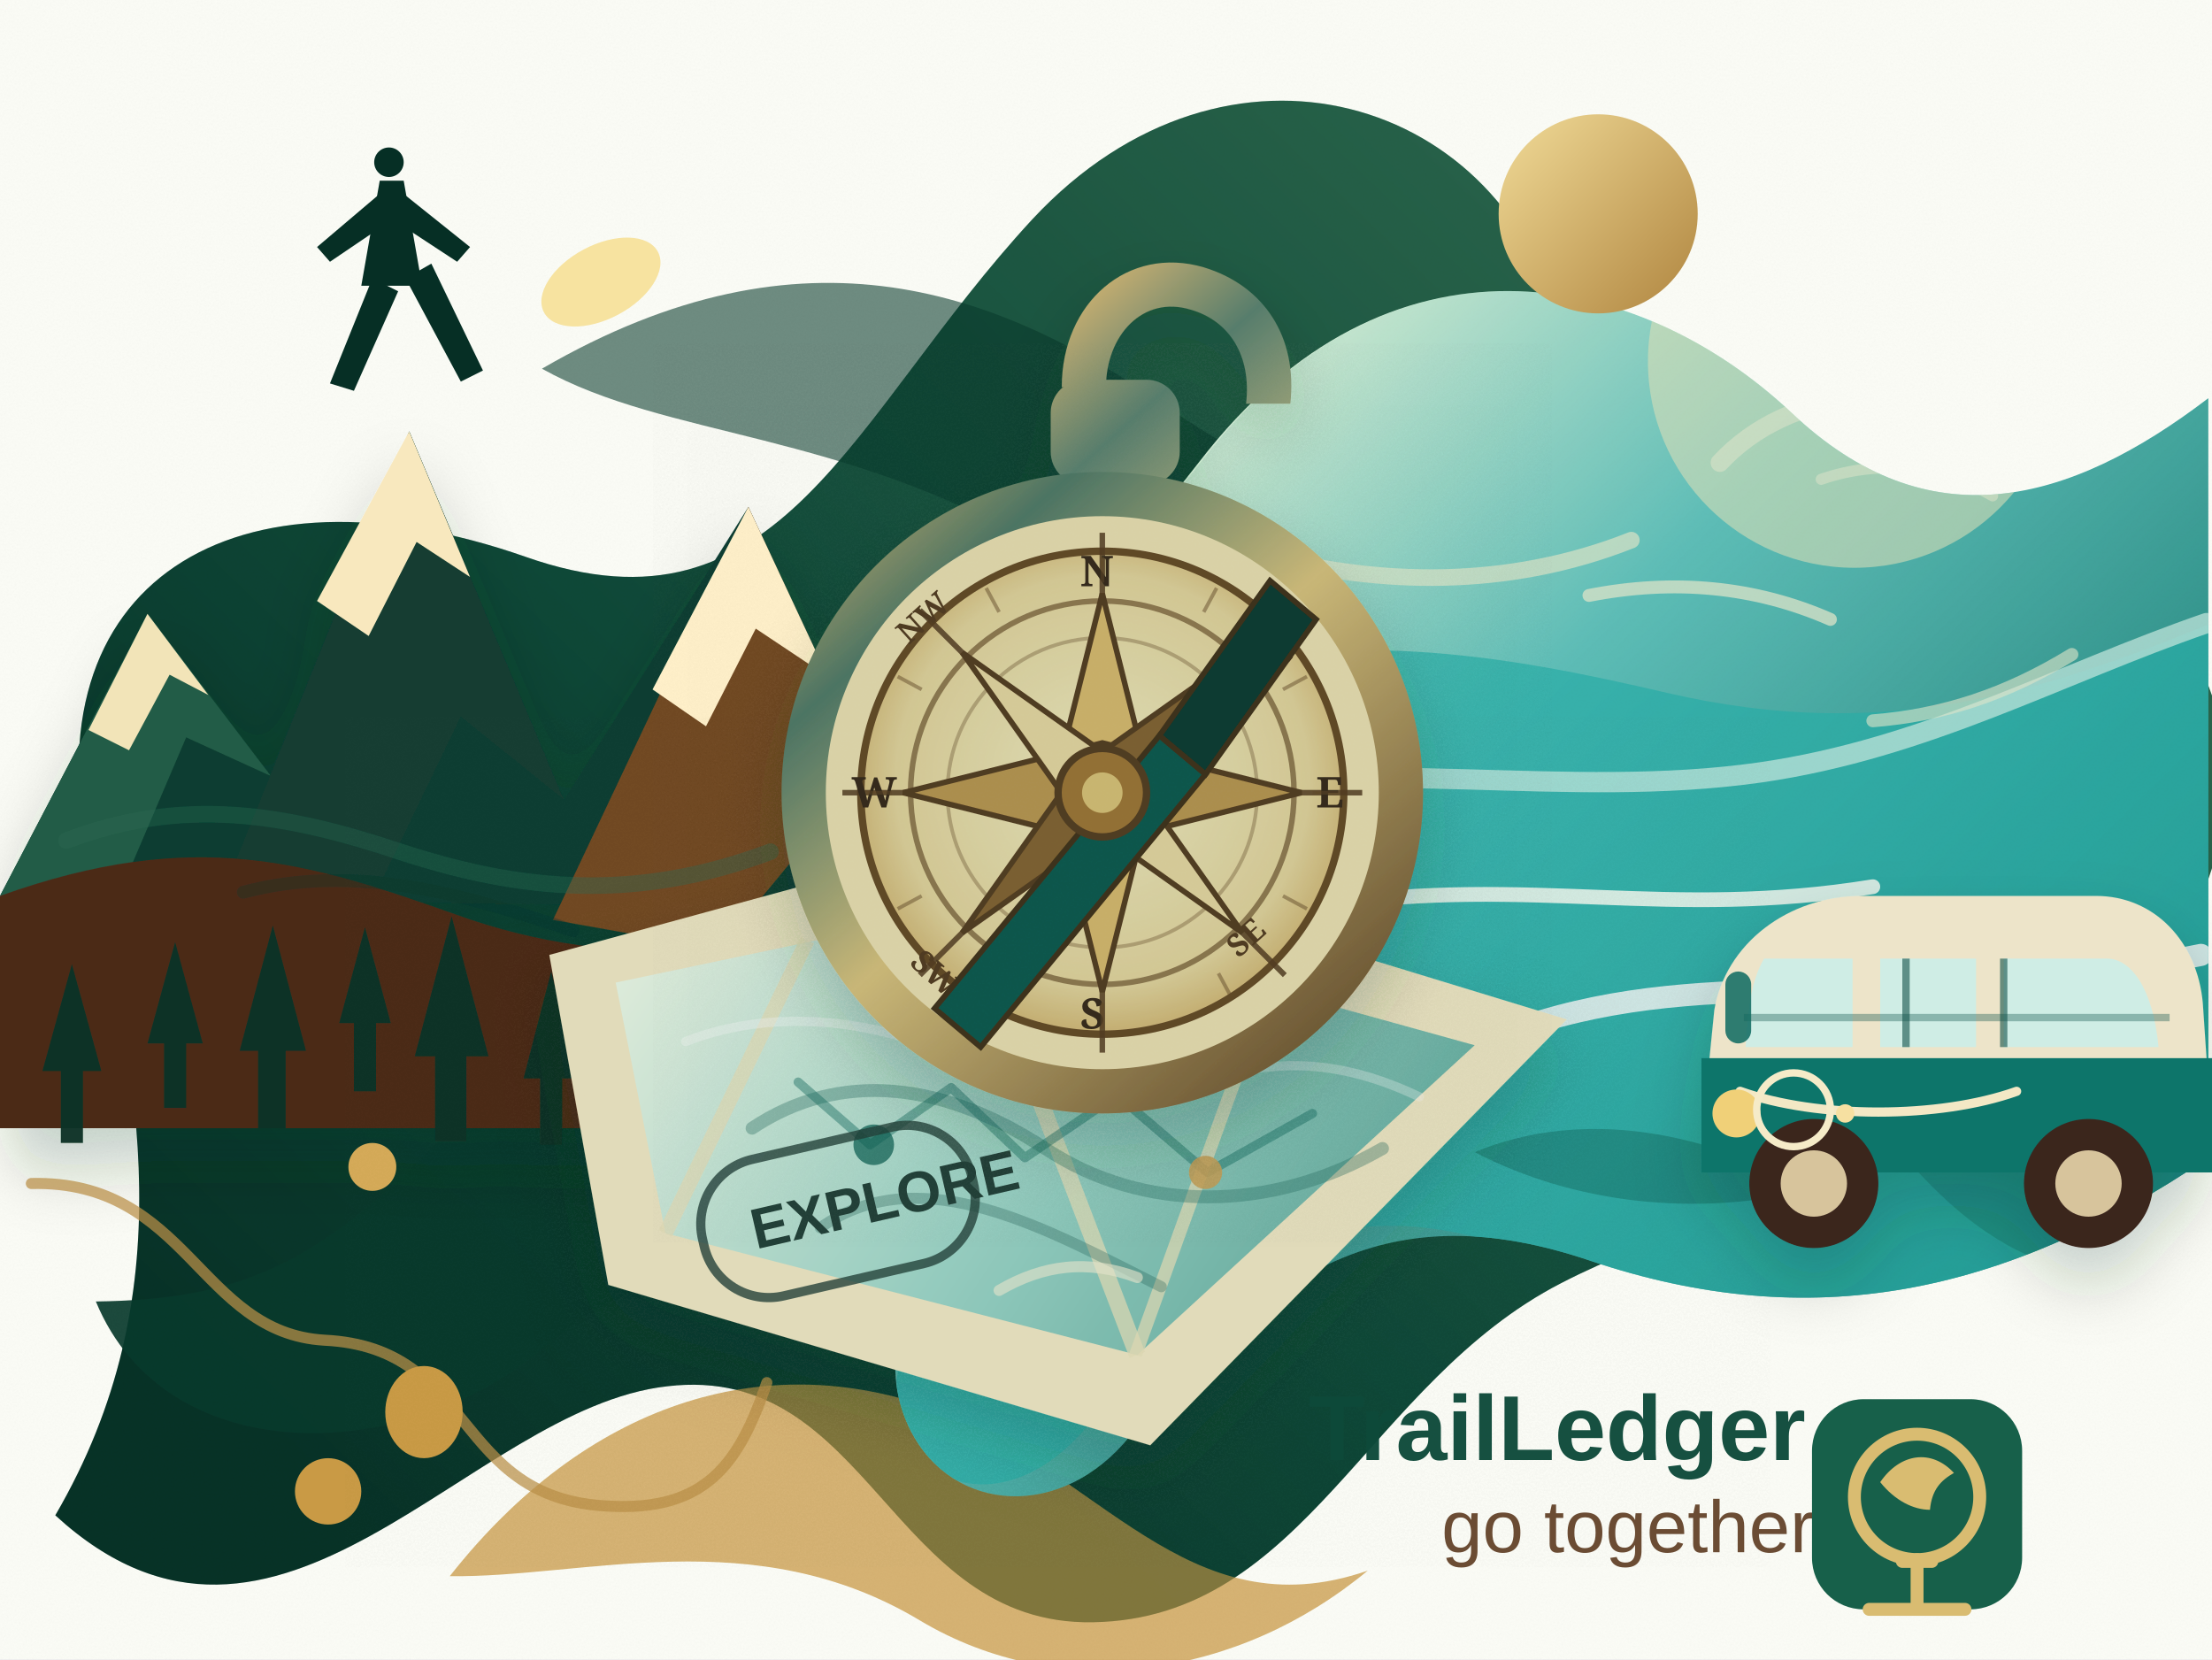
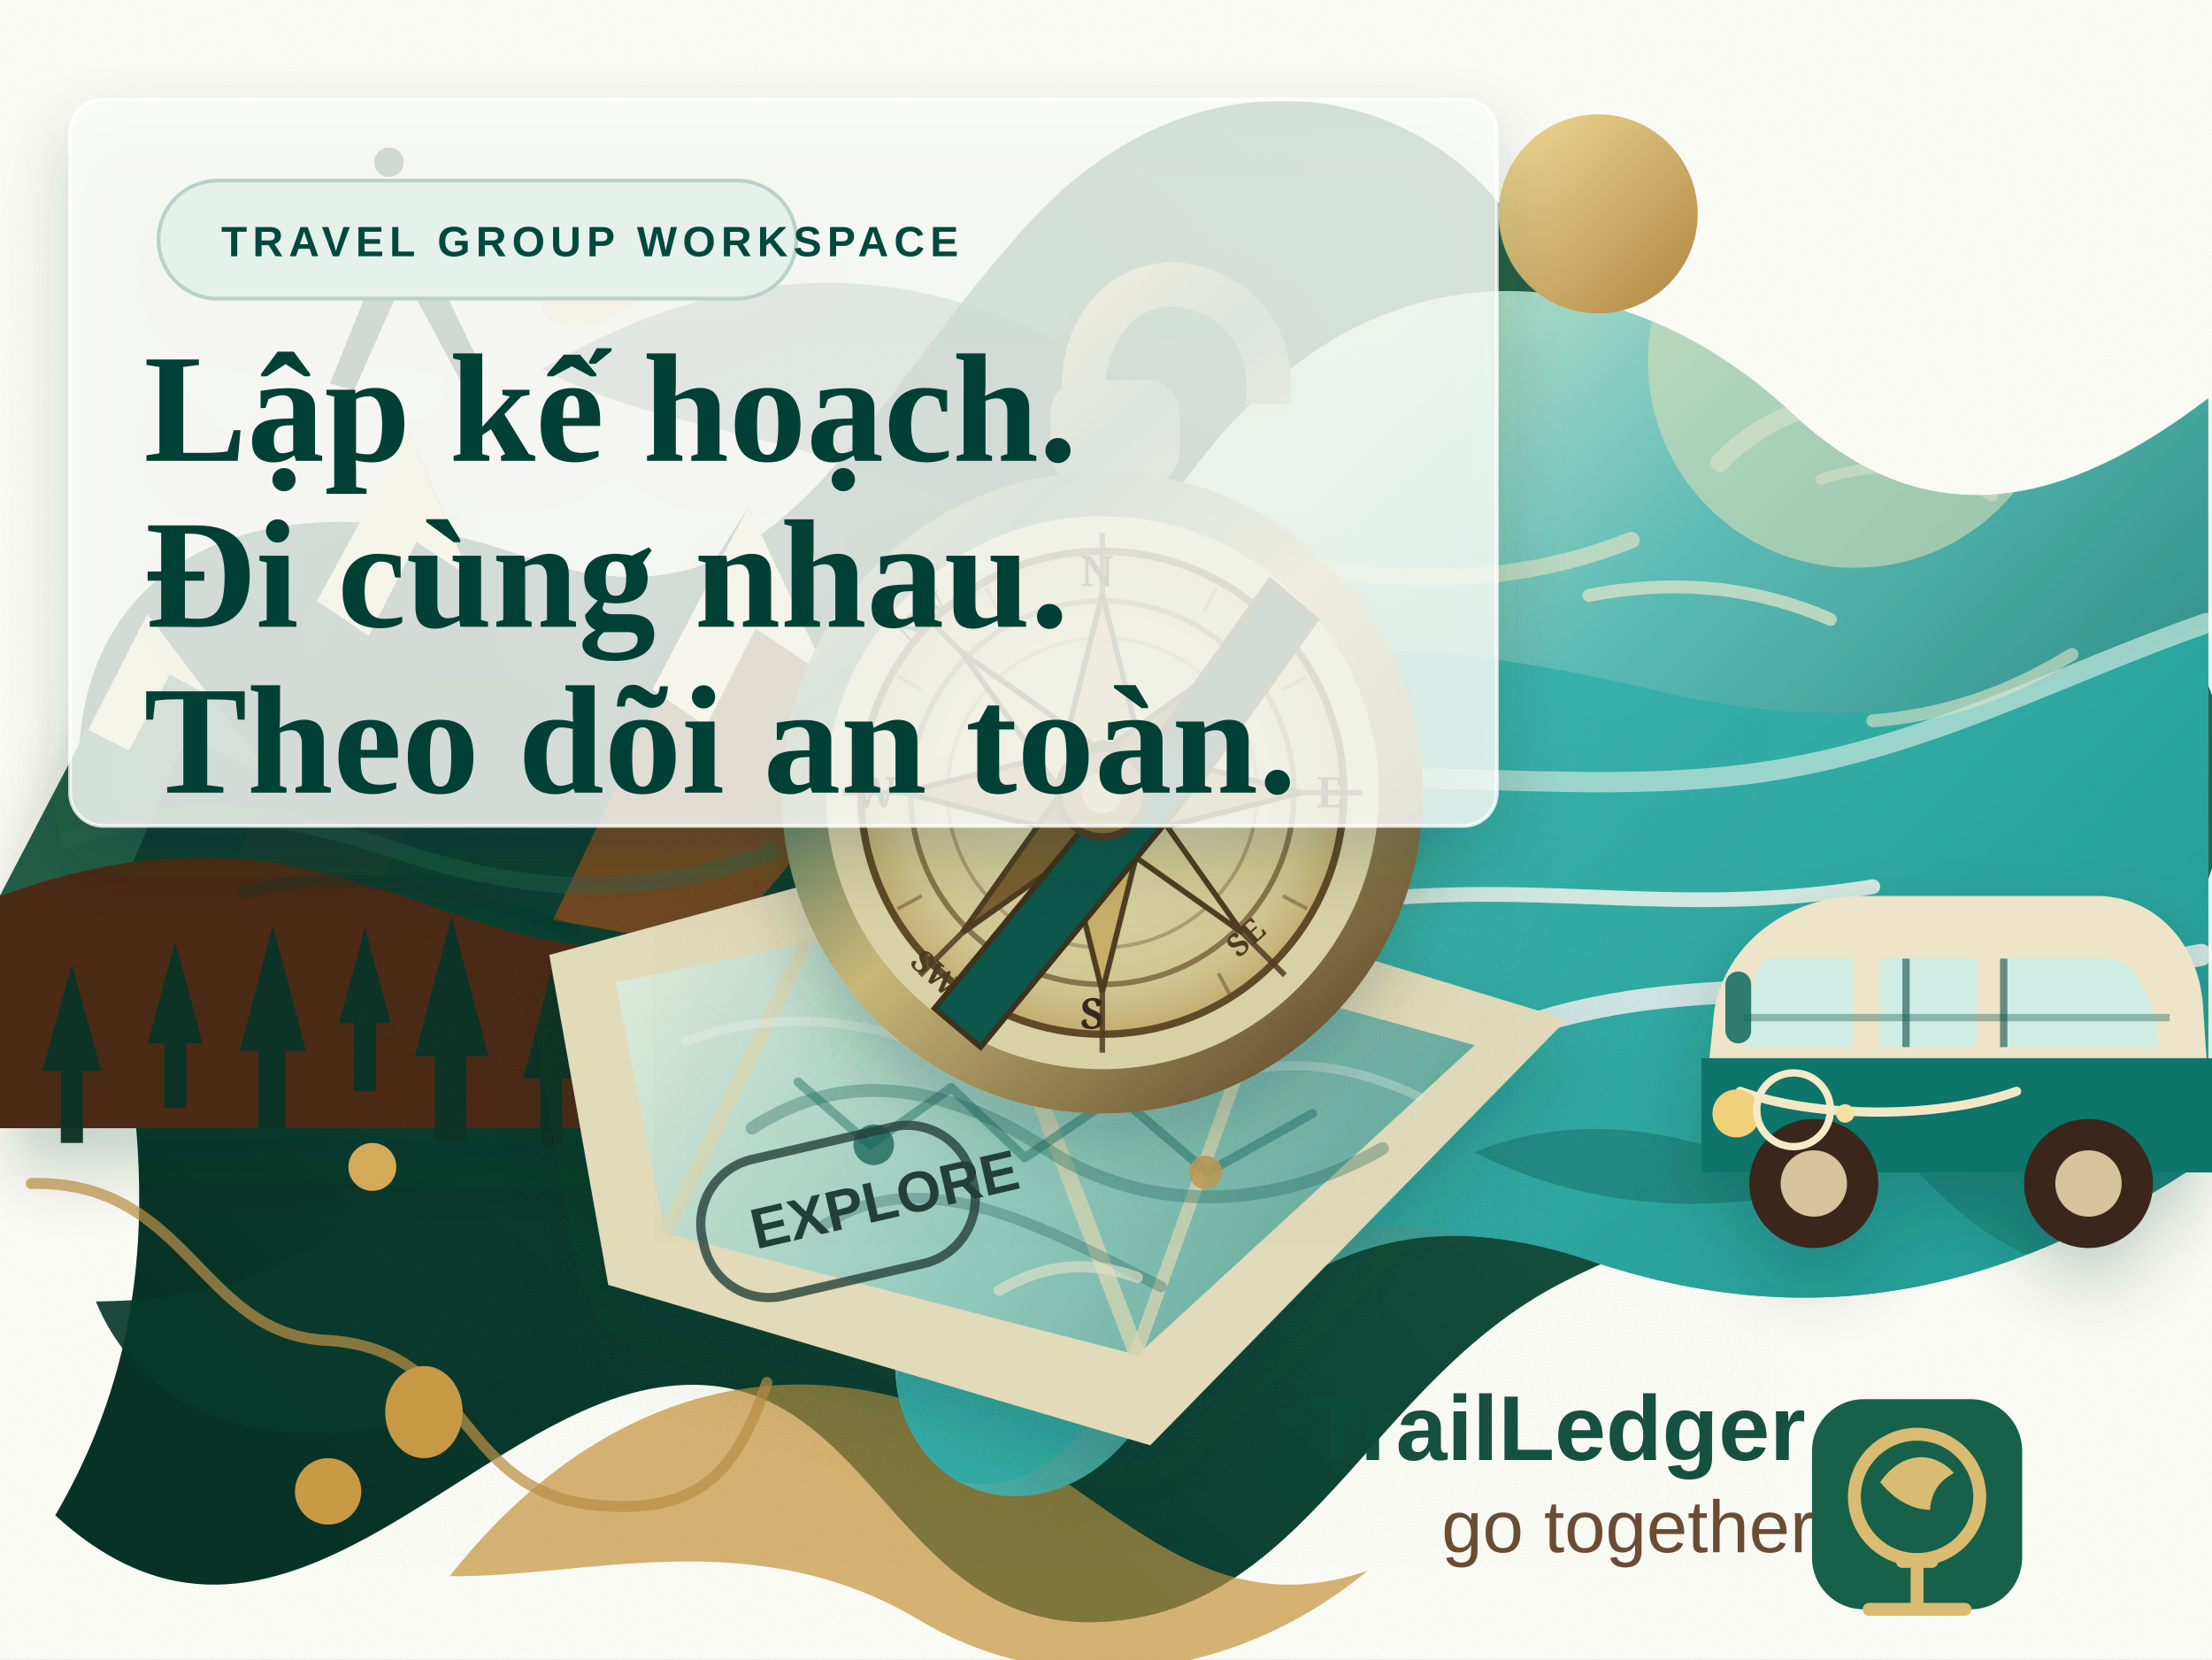
<svg xmlns="http://www.w3.org/2000/svg" width="100%" height="100%" viewBox="0 0 1200 900" preserveAspectRatio="xMidYMid meet" fill="none" style="display:block;background:#FBFCF6">
  <defs>
    <linearGradient id="deepForest" x1="120" y1="760" x2="815" y2="40" gradientUnits="userSpaceOnUse">
      <stop stop-color="#062F25" />
      <stop offset=".45" stop-color="#0F4A39" />
      <stop offset="1" stop-color="#2F6B50" />
    </linearGradient>
    <linearGradient id="sea" x1="705" y1="206" x2="1138" y2="650" gradientUnits="userSpaceOnUse">
      <stop stop-color="#D9F5DD" />
      <stop offset=".34" stop-color="#68C9C3" />
      <stop offset="1" stop-color="#177B72" />
    </linearGradient>
    <linearGradient id="gold" x1="770" y1="86" x2="902" y2="215" gradientUnits="userSpaceOnUse">
      <stop stop-color="#F7E3A0" />
      <stop offset="1" stop-color="#A87B35" />
    </linearGradient>
    <linearGradient id="paper" x1="368" y1="474" x2="813" y2="766" gradientUnits="userSpaceOnUse">
      <stop stop-color="#EFF9E8" />
      <stop offset=".46" stop-color="#9ED6C9" />
      <stop offset="1" stop-color="#4F9E91" />
    </linearGradient>
    <radialGradient id="compassFace" cx="0" cy="0" r="1" gradientUnits="userSpaceOnUse" gradientTransform="translate(598 424) rotate(90) scale(156)">
      <stop stop-color="#FFF5C9" />
      <stop offset=".72" stop-color="#F1DCA3" />
      <stop offset="1" stop-color="#D4A95C" />
    </radialGradient>
    <linearGradient id="metal" x1="458" y1="263" x2="746" y2="585" gradientUnits="userSpaceOnUse">
      <stop stop-color="#D6B571" />
      <stop offset=".18" stop-color="#577D6C" />
      <stop offset=".48" stop-color="#E7CA83" />
      <stop offset="1" stop-color="#694827" />
    </linearGradient>
    <filter id="softShadow" x="-20%" y="-20%" width="140%" height="150%" color-interpolation-filters="sRGB">
      <feDropShadow dx="0" dy="18" stdDeviation="18" flood-color="#092E25" flood-opacity=".22" />
    </filter>
    <filter id="grain" x="-20%" y="-20%" width="140%" height="140%" color-interpolation-filters="sRGB">
      <feTurbulence type="fractalNoise" baseFrequency=".92" numOctaves="2" seed="12" />
      <feColorMatrix type="saturate" values="0" />
      <feComponentTransfer>
        <feFuncA type="table" tableValues="0 .16" />
      </feComponentTransfer>
      <feBlend mode="multiply" in2="SourceGraphic" />
    </filter>
    <clipPath id="seaClip">
      <path d="M651 250C753 118 888 145 972 224C1046 294 1122 274 1198 216V628C1087 703 982 724 863 684C754 647 689 688 613 779C576 825 517 821 494 776C469 727 505 669 537 631C588 570 578 500 563 443C544 372 595 322 651 250Z" />
    </clipPath>
    <style>
      svg { background: #FBFCF6; }
      #blob, #seaGroup, #mapGroup, #compassGroup, #vanGroup, #goldDotA, #goldDotB, #hiker {
        transform-box: fill-box;
        transform-origin: center;
      }
      #blob { animation: blobFloat 12s ease-in-out infinite; }
      #seaGroup { animation: seaDrift 10s ease-in-out infinite; }
      #mapGroup { animation: mapFloat 8s ease-in-out infinite; }
      #compassGroup { animation: compassFloat 6.5s ease-in-out infinite; }
      #needle { animation: needlePulse 5.8s ease-in-out infinite; transform-box: fill-box; transform-origin: center; }
      #vanGroup { animation: vanRide 6s ease-in-out infinite; }
      #goldDotA { animation: dotWander 7s ease-in-out infinite; }
      #goldDotB { animation: dotPulse 5.5s ease-in-out infinite; }
      #routeLine { stroke-dasharray: 620; stroke-dashoffset: 0; animation: routeGlow 6.2s ease-in-out infinite; }
      #hiker { animation: hikerWave 4.2s ease-in-out infinite; }
      @keyframes blobFloat {
        0%,100% { transform: translate(0,0) scale(1); }
        50% { transform: translate(12px,-10px) scale(1.018); }
      }
      @keyframes seaDrift {
        0%,100% { transform: translate(0,0); }
        50% { transform: translate(20px,-8px); }
      }
      @keyframes mapFloat {
        0%,100% { transform: translate(0,0) rotate(-7deg); }
        50% { transform: translate(8px,-14px) rotate(-4deg); }
      }
      @keyframes compassFloat {
        0%,100% { transform: translate(0,0) rotate(-1deg); }
        50% { transform: translate(0,-12px) rotate(2.4deg); }
      }
      @keyframes needlePulse {
        0%,100% { transform: rotate(-2deg); }
        50% { transform: rotate(8deg); }
      }
      @keyframes vanRide {
        0%,100% { transform: translate(0,0) rotate(0); }
        48% { transform: translate(-22px,-6px) rotate(-1deg); }
        74% { transform: translate(-12px,4px) rotate(.8deg); }
      }
      @keyframes dotWander {
        0%,100% { transform: translate(0,0) rotate(-18deg); }
        50% { transform: translate(16px,-16px) rotate(-8deg); }
      }
      @keyframes dotPulse {
        0%,100% { transform: scale(1); opacity:.92; }
        50% { transform: scale(1.08); opacity:1; }
      }
      @keyframes routeGlow {
        0%,100% { stroke-dashoffset: 0; opacity:.62; }
        50% { stroke-dashoffset: 95; opacity:.95; }
      }
      @keyframes hikerWave {
        0%,100% { transform: translate(0,0) rotate(-4deg); }
        50% { transform: translate(0,-9px) rotate(5deg); }
      }
      @media (prefers-reduced-motion: reduce) {
        * { animation: none !important; }
      }
    </style>
  </defs>
  <rect width="1200" height="900" fill="#FBFCF6" />
  <g id="blob">
    <path d="M30 822C100 702 75 586 49 470C14 315 128 247 285 302C424 351 461 226 560 119C666 5 818 53 847 180C870 280 963 271 1076 285C1214 302 1254 451 1145 557C1047 651 950 643 847 696C742 750 708 878 593 880C483 882 472 739 362 752C254 764 151 933 30 822Z" fill="url(#deepForest)" />
    <path d="M244 855C318 761 414 731 506 764C596 797 644 886 742 852C672 910 576 925 499 879C409 825 317 856 244 855Z" fill="#C99A45" opacity=".75" />
    <path d="M235 622C170 687 128 705 52 706C90 798 219 795 294 732C352 684 399 681 451 708C420 632 316 544 235 622Z" fill="#07382B" opacity=".92" />
    <path d="M294 200C437 117 543 158 635 222C745 298 835 287 934 232C844 346 696 373 567 298C455 233 362 238 294 200Z" fill="#07382B" opacity=".58" />
    <path d="M30 822C100 702 75 586 49 470C14 315 128 247 285 302C424 351 461 226 560 119C666 5 818 53 847 180C870 280 963 271 1076 285C1214 302 1254 451 1145 557C1047 651 950 643 847 696C742 750 708 878 593 880C483 882 472 739 362 752C254 764 151 933 30 822Z" fill="#0A3F31" opacity=".18" filter="url(#grain)" />
  </g>
  <g id="seaGroup" clip-path="url(#seaClip)">
    <path d="M651 250C753 118 888 145 972 224C1046 294 1122 274 1198 216V628C1087 703 982 724 863 684C754 647 689 688 613 779C576 825 517 821 494 776C469 727 505 669 537 631C588 570 578 500 563 443C544 372 595 322 651 250Z" fill="url(#sea)" />
    <circle cx="1006" cy="196" r="112" fill="#F7EFC5" opacity=".58" />
    <path d="M618 368C730 340 815 355 905 376C1022 403 1107 376 1200 338V658C1065 731 941 721 829 680C724 641 664 680 592 771C551 823 496 812 487 763C480 720 526 670 561 629C611 570 596 496 583 440C576 408 589 386 618 368Z" fill="#2EB7B1" opacity=".72" />
    <path d="M627 431C742 410 850 434 955 419C1045 406 1116 366 1197 338" stroke="#DDF8EE" stroke-width="11" stroke-linecap="round" opacity=".72" />
    <path d="M718 491C832 475 905 499 1016 481" stroke="#F6FFF7" stroke-width="8" stroke-linecap="round" opacity=".95" />
    <path d="M836 554C940 523 1033 551 1194 518" stroke="#FFFFFF" stroke-width="12" stroke-linecap="round" opacity=".88" />
    <path d="M689 302C747 317 817 320 885 293" stroke="#F5F3D4" stroke-width="9" stroke-linecap="round" opacity=".7" />
    <path d="M862 323C908 314 952 318 993 336" stroke="#F9F5D8" stroke-width="7" stroke-linecap="round" opacity=".74" />
    <path d="M1016 391C1054 388 1088 377 1124 355" stroke="#F9F5D8" stroke-width="7" stroke-linecap="round" opacity=".62" />
    <path d="M800 625C860 600 930 615 980 646C919 660 854 653 800 625Z" fill="#0D5C51" opacity=".38" />
    <path d="M1032 626C1087 598 1142 602 1197 623V678C1141 704 1087 691 1032 626Z" fill="#0A4E45" opacity=".26" />
    <path d="M933 251C970 211 1038 204 1086 233" stroke="#FDF7DA" stroke-width="10" stroke-linecap="round" opacity=".52" />
    <path d="M988 260C1020 249 1053 253 1081 269" stroke="#FDF7DA" stroke-width="6" stroke-linecap="round" opacity=".5" />
    <path d="M652 250C753 118 888 145 972 224C1046 294 1122 274 1198 216V628C1087 703 982 724 863 684C754 647 689 688 613 779C576 825 517 821 494 776C469 727 505 669 537 631C588 570 578 500 563 443C544 372 595 322 652 250Z" fill="#0C5E54" opacity=".12" filter="url(#grain)" />
  </g>
  <g id="mountains" filter="url(#softShadow)">
    <path d="M0 486L80 333L146 421L222 234L306 434L406 275L508 494L0 486Z" fill="#0A3E31" />
    <path d="M80 333L147 421L101 400L63 489L0 486L80 333Z" fill="#235B46" />
    <path d="M222 234L306 434L250 389L198 497L116 496L222 234Z" fill="#123D31" />
    <path d="M406 275L508 494L437 458L390 515L300 499L406 275Z" fill="#714823" />
    <path d="M80 333L113 377L92 366L70 407L48 396L80 333Z" fill="#F2E4B8" />
    <path d="M222 234L255 313L226 294L200 345L172 326L222 234Z" fill="#F8E8BE" />
    <path d="M406 275L449 367L410 341L383 394L354 374L406 275Z" fill="#FFF0C9" />
    <path d="M0 486C106 448 168 468 247 496C338 529 421 516 508 494V612H0V486Z" fill="#4C2B19" />
    <path d="M36 456C99 432 154 441 217 462C284 484 346 489 418 462" stroke="#2A6C55" stroke-width="9" stroke-linecap="round" opacity=".36" />
    <path d="M132 484C192 468 252 485 311 505" stroke="#0D3329" stroke-width="7" stroke-linecap="round" opacity=".32" />
    <g opacity=".96" fill="#0A3327">
      <path d="M80 566l15-55 15 55h-9v35H89v-35H80Z" />
      <path d="M130 570l18-68 18 68h-11v42h-15v-42h-10Z" />
      <path d="M184 555l14-52 14 52h-8v37h-12v-37h-8Z" />
      <path d="M225 573l20-76 20 76h-12v46h-17v-46h-11Z" />
      <path d="M23 581l16-58 16 58h-10v39H33v-39H23Z" />
      <path d="M284 585l15-58 15 58h-9v36h-12v-36h-9Z" />
      <path d="M333 590l20-72 20 72h-13v44h-16v-44h-11Z" />
    </g>
  </g>
  <path id="routeLine" d="M17 642C102 640 108 723 176 727C259 731 245 813 330 817C383 820 401 794 416 750" stroke="#BA8F46" stroke-width="6" stroke-linecap="round" fill="none" opacity=".72" />
  <ellipse id="goldDotA" cx="326" cy="153" rx="35" ry="20" fill="url(#gold)" transform="rotate(-28 326 153)" />
  <circle id="goldDotB" cx="867" cy="116" r="54" fill="url(#gold)" />
  <circle cx="202" cy="633" r="13" fill="#D5AA58" />
  <ellipse cx="230" cy="766" rx="21" ry="25" fill="#C99A45" />
  <circle cx="178" cy="809" r="18" fill="#C99A45" />
  <g id="hiker" fill="#062F25">
    <circle cx="211" cy="88" r="8" />
    <path d="M206 98h13l10 57h-33l10-57Z" />
    <path d="M205 106l-33 28 7 8 31-21-5-15Z" />
    <path d="M220 106l35 28-7 8-32-21 4-15Z" />
    <path d="M202 151l-23 57 13 4 24-54-14-7Z" />
    <path d="M220 151l30 56 12-6-28-58-14 8Z" />
  </g>
  <g id="mapGroup" filter="url(#softShadow)">
    <path d="M298 518L529 455L850 553L624 784L330 697L298 518Z" fill="#F3E8C5" />
    <path d="M334 533L529 492L800 567L617 735L361 669L334 533Z" fill="url(#paper)" />
    <path d="M524 492L617 735" stroke="#EDE3BD" stroke-width="9" opacity=".72" />
    <path d="M438 510L361 669" stroke="#EDE3BD" stroke-width="8" opacity=".72" />
    <path d="M616 735L688 536" stroke="#EDE3BD" stroke-width="7" opacity=".72" />
    <path d="M408 612C456 580 512 587 567 623C620 658 689 658 750 623" stroke="#266C60" stroke-width="7" stroke-linecap="round" opacity=".35" />
    <path d="M445 666C500 627 570 668 630 698" stroke="#1D5C52" stroke-width="6" stroke-linecap="round" opacity=".3" />
    <path d="M372 565C405 552 446 550 488 562" stroke="#FFFFFF" stroke-width="5" stroke-linecap="round" opacity=".38" />
    <path d="M646 590C689 572 728 575 770 595" stroke="#FFFFFF" stroke-width="5" stroke-linecap="round" opacity=".32" />
    <path d="M433 587L472 621L516 590L556 628L606 594L655 636L712 604" stroke="#0F695E" stroke-width="5" stroke-linecap="round" stroke-linejoin="round" opacity=".42" />
    <circle cx="474" cy="621" r="11" fill="#0D5F53" opacity=".72" />
    <circle cx="654" cy="636" r="9" fill="#CDA35A" opacity=".88" />
    <path d="M542 700C566 686 590 683 617 693" stroke="#F5F0D6" stroke-width="6" stroke-linecap="round" opacity=".62" />
    <g transform="translate(373 637) rotate(-13)">
      <rect x="0" y="0" width="150" height="76" rx="36" stroke="#233F37" stroke-width="5" opacity=".78" />
      <text x="27" y="48" fill="#233F37" font-family="Arial, sans-serif" font-size="31" font-weight="800">EXPLORE</text>
    </g>
    <path d="M298 518L529 455L850 553L624 784L330 697L298 518Z" fill="#0A3F31" opacity=".08" filter="url(#grain)" />
  </g>
  <g id="compassGroup" filter="url(#softShadow)">
    <path d="M576 210C576 164 612 133 653 145C686 155 704 183 700 219H676C679 193 667 174 646 168C620 160 600 182 600 210H576Z" fill="url(#metal)" />
    <rect x="570" y="206" width="70" height="57" rx="18" fill="url(#metal)" />
    <circle cx="598" cy="430" r="174" fill="url(#metal)" />
    <circle cx="598" cy="430" r="150" fill="#FAE9B9" />
    <circle cx="598" cy="430" r="131" fill="url(#compassFace)" stroke="#6D4A26" stroke-width="4" />
    <circle cx="598" cy="430" r="104" fill="none" stroke="#6D4A26" stroke-width="3" opacity=".65" />
    <circle cx="598" cy="430" r="84" fill="none" stroke="#6D4A26" stroke-width="2" opacity=".35" />
    <g stroke="#5D3E22" stroke-width="3" opacity=".86">
      <path d="M598 289V331" />
      <path d="M598 529V571" />
      <path d="M457 430H499" />
      <path d="M697 430H739" />
      <path d="M499 331L529 361" />
      <path d="M667 499L697 529" />
      <path d="M697 331L667 361" />
      <path d="M529 499L499 529" />
    </g>
    <text x="586" y="318" fill="#3B2819" font-family="Georgia, serif" font-size="23" font-weight="700">N</text>
    <text x="586" y="558" fill="#3B2819" font-family="Georgia, serif" font-size="23" font-weight="700">S</text>
    <text x="462" y="438" fill="#3B2819" font-family="Georgia, serif" font-size="23" font-weight="700">W</text>
    <text x="714" y="438" fill="#3B2819" font-family="Georgia, serif" font-size="23" font-weight="700">E</text>
    <text x="493" y="350" fill="#5A3B20" font-family="Georgia, serif" font-size="17" font-weight="700" transform="rotate(-42 493 350)">NW</text>
    <text x="676" y="350" fill="#5A3B20" font-family="Georgia, serif" font-size="17" font-weight="700" transform="rotate(42 676 350)">NE</text>
    <text x="493" y="523" fill="#5A3B20" font-family="Georgia, serif" font-size="17" font-weight="700" transform="rotate(42 493 523)">SW</text>
    <text x="672" y="520" fill="#5A3B20" font-family="Georgia, serif" font-size="17" font-weight="700" transform="rotate(-42 672 520)">SE</text>
    <g stroke="#6D4A26" stroke-width="2" opacity=".48">
      <path d="M598 302V316" />
      <path d="M598 544V558" />
      <path d="M470 430H484" />
      <path d="M712 430H726" />
      <path d="M535 319L542 332" />
      <path d="M661 528L668 541" />
      <path d="M709 367L696 374" />
      <path d="M500 486L487 493" />
      <path d="M660 319L653 332" />
      <path d="M535 528L528 541" />
      <path d="M709 493L696 486" />
      <path d="M500 374L487 367" />
    </g>
    <g id="rose">
      <path d="M598 322L625 430L598 538L571 430L598 322Z" fill="#E6C072" stroke="#5C3C20" stroke-width="3" />
      <path d="M490 430L598 403L706 430L598 457L490 430Z" fill="#C59B53" stroke="#5C3C20" stroke-width="3" />
      <path d="M522 354L611 417L674 506L585 443L522 354Z" fill="#F4E0A8" stroke="#5C3C20" stroke-width="3" />
      <path d="M674 354L585 417L522 506L611 443L674 354Z" fill="#8C6531" stroke="#5C3C20" stroke-width="3" />
    </g>
    <g id="needle">
      <path d="M507 547L629 399L654 420L532 568L507 547Z" fill="#0F5B51" stroke="#473018" stroke-width="3" />
      <path d="M689 315L629 399L654 420L714 336L689 315Z" fill="#073A32" stroke="#473018" stroke-width="3" />
    </g>
    <circle cx="598" cy="430" r="24" fill="#A87936" stroke="#5C3C20" stroke-width="4" />
    <circle cx="598" cy="430" r="11" fill="#E7C87B" />
    <circle cx="598" cy="430" r="174" fill="#0A3F31" opacity=".14" filter="url(#grain)" />
  </g>
  <g id="vanGroup" filter="url(#softShadow)">
    <path d="M930 548C936 512 970 486 1010 486H1137C1169 486 1192 511 1195 544L1200 618H923L930 548Z" fill="#EDE4C9" />
    <path d="M957 520H1005V568H947C948 548 950 532 957 520Z" fill="#CFEDE5" />
    <path d="M1020 520H1072V568H1020V520Z" fill="#CFEDE5" />
    <path d="M1087 520H1143C1156 520 1168 536 1171 568H1087V520Z" fill="#CFEDE5" />
    <path d="M923 574H1200V636H923V574Z" fill="#0D756B" />
    <path d="M944 592C986 607 1052 607 1094 592" stroke="#F3E8C5" stroke-width="5" stroke-linecap="round" />
    <path d="M946 552H1177" stroke="#064D45" stroke-width="4" opacity=".35" />
    <path d="M1034 520V568M1087 520V568" stroke="#0A4B43" stroke-width="4" opacity=".58" />
    <rect x="936" y="527" width="14" height="39" rx="7" fill="#0E695F" opacity=".85" />
    <circle cx="1001" cy="604" r="5" fill="#F6E0A1" />
    <circle cx="984" cy="642" r="35" fill="#3B271F" />
    <circle cx="984" cy="642" r="18" fill="#D7C49C" />
    <circle cx="1133" cy="642" r="35" fill="#3B271F" />
    <circle cx="1133" cy="642" r="18" fill="#D7C49C" />
    <circle cx="942" cy="604" r="13" fill="#F0D078" />
    <circle cx="973" cy="602" r="20" fill="none" stroke="#F5EBC8" stroke-width="4" />
  </g>
  <g opacity=".96">
    <text x="710" y="792" fill="#0D4939" font-family="Arial, sans-serif" font-size="50" font-weight="800">TrailLedger</text>
    <text x="782" y="842" fill="#65452C" font-family="Arial, sans-serif" font-size="40">go together</text>
    <rect x="983" y="759" width="114" height="114" rx="28" fill="#0E5A43" />
    <circle cx="1040" cy="812" r="34" fill="none" stroke="#D7B96B" stroke-width="7" />
    <path d="M1020 804C1031 788 1048 786 1060 799C1053 803 1048 808 1047 819C1038 819 1028 814 1020 804Z" fill="#D7B96B" />
    <path d="M1032 847H1048M1040 846V873M1014 873H1066" stroke="#D7B96B" stroke-width="7" stroke-linecap="round" />
  </g>
+   <g id="sloganPanel" filter="url(#softShadow)">
+     <rect x="38" y="54" width="774" height="394" rx="18" fill="#F8FBF6" fill-opacity=".82" stroke="#FFFFFF" stroke-opacity=".78" stroke-width="2" />
+     <rect x="86" y="98" width="346" height="64" rx="32" fill="#E6F1EC" stroke="#B8D1C9" stroke-width="2" />
+     <text x="120" y="139" fill="#064A3E" font-family="Arial, sans-serif" font-size="23" font-weight="900" letter-spacing="3">TRAVEL GROUP WORKSPACE</text>
+     <text x="78" y="250" fill="#063F36" font-family="Georgia, 'Times New Roman', serif" font-size="84" font-weight="900">Lập kế hoạch.</text>
+     <text x="78" y="340" fill="#063F36" font-family="Georgia, 'Times New Roman', serif" font-size="84" font-weight="900">Đi cùng nhau.</text>
+     <text x="78" y="430" fill="#063F36" font-family="Georgia, 'Times New Roman', serif" font-size="84" font-weight="900">Theo dõi an toàn.</text>
+   </g>
</svg>
